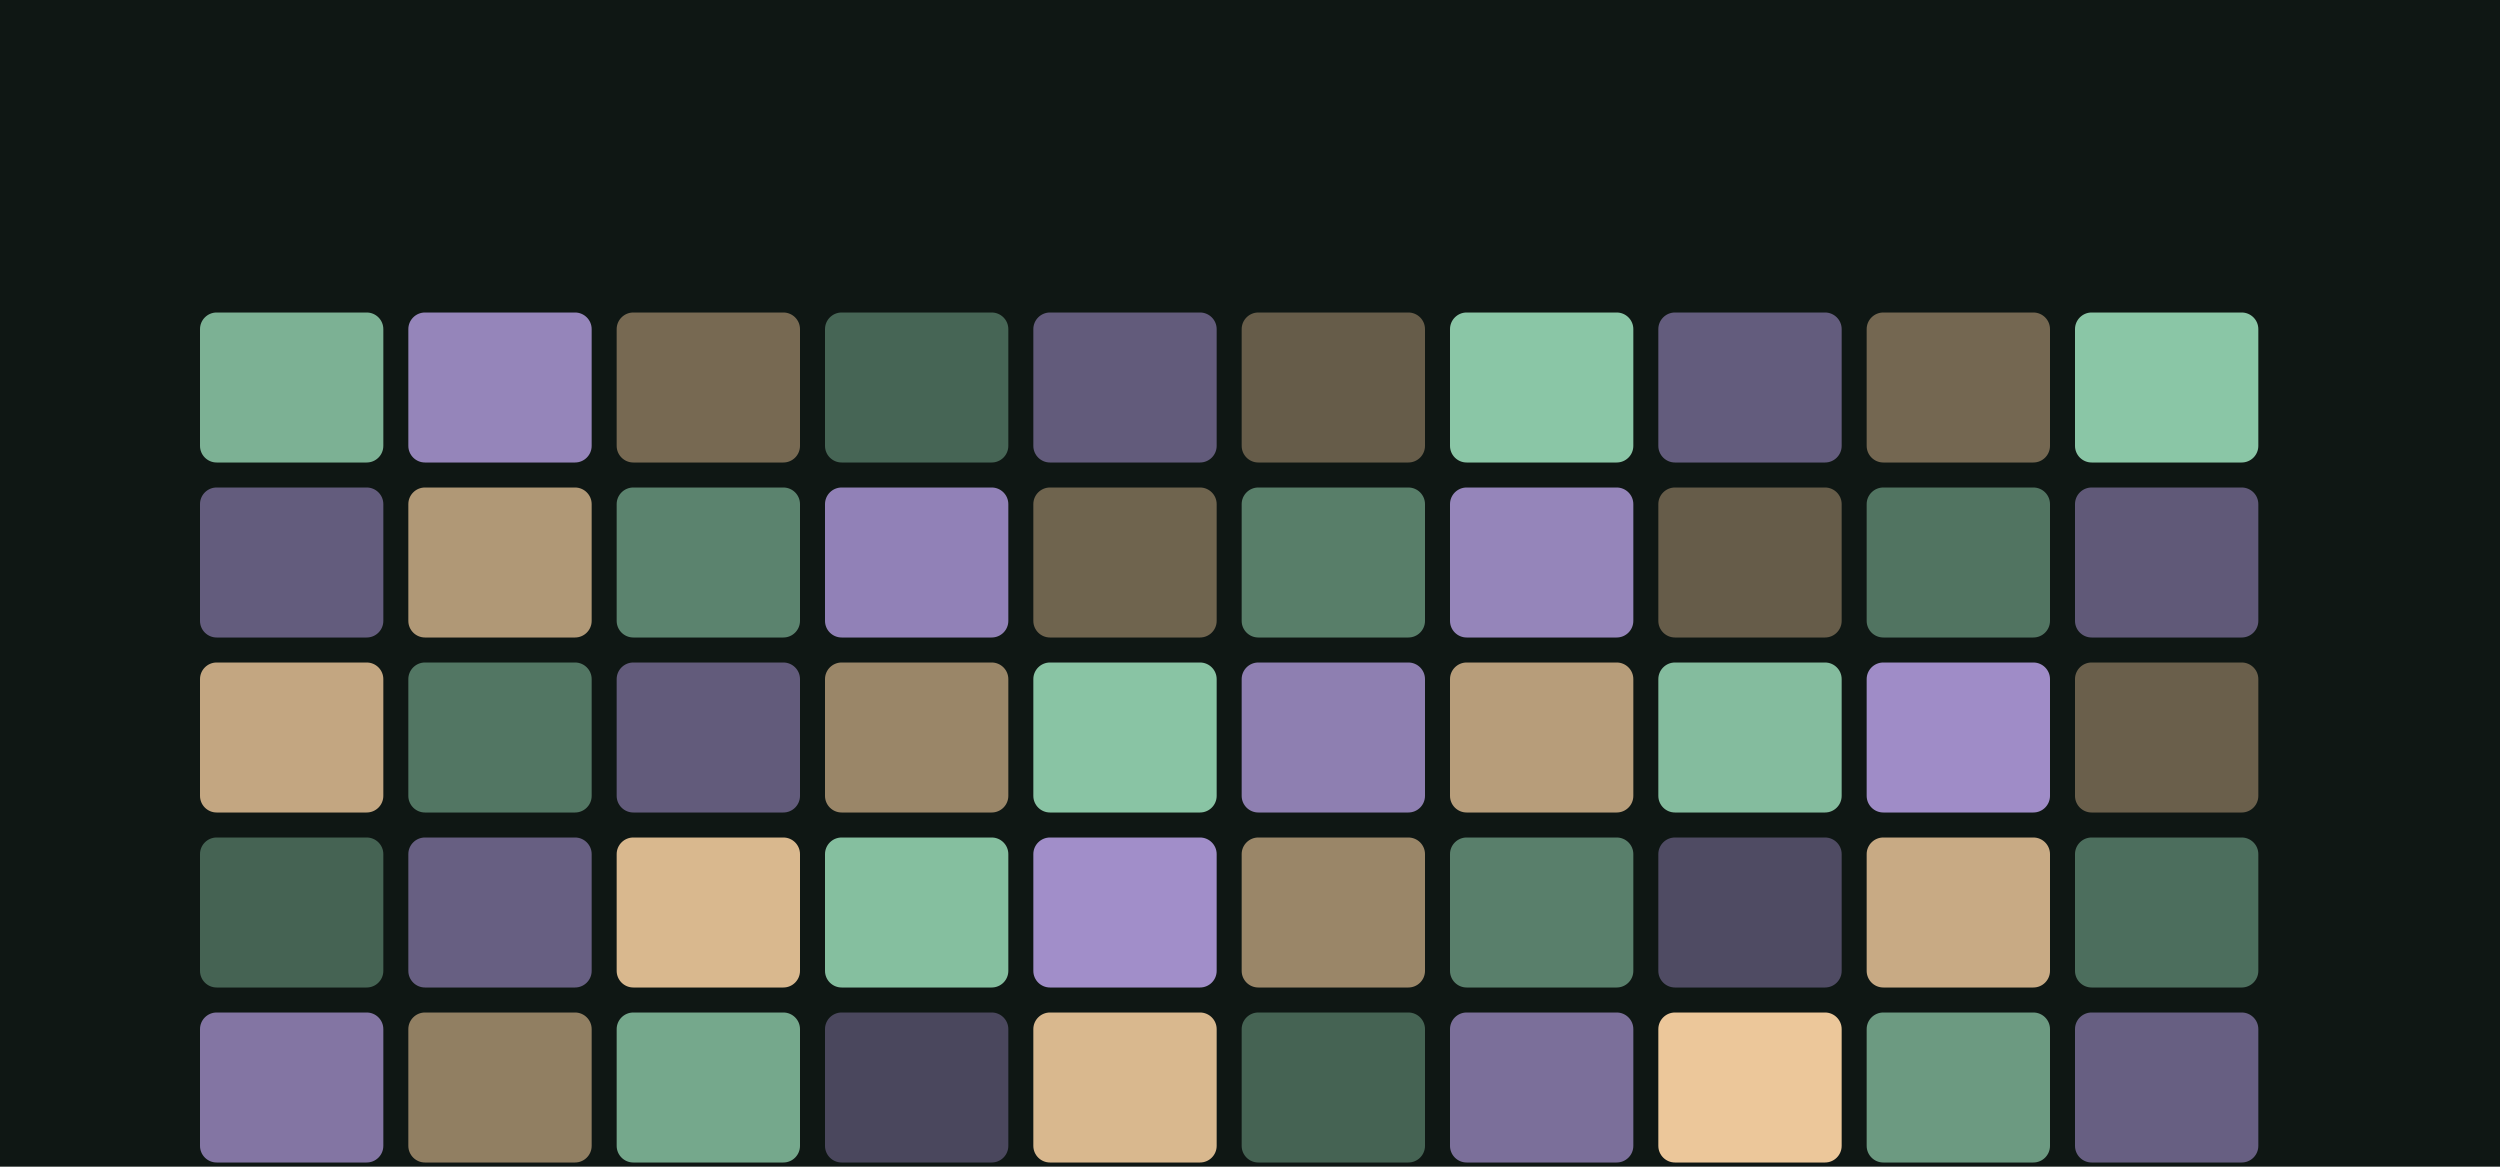
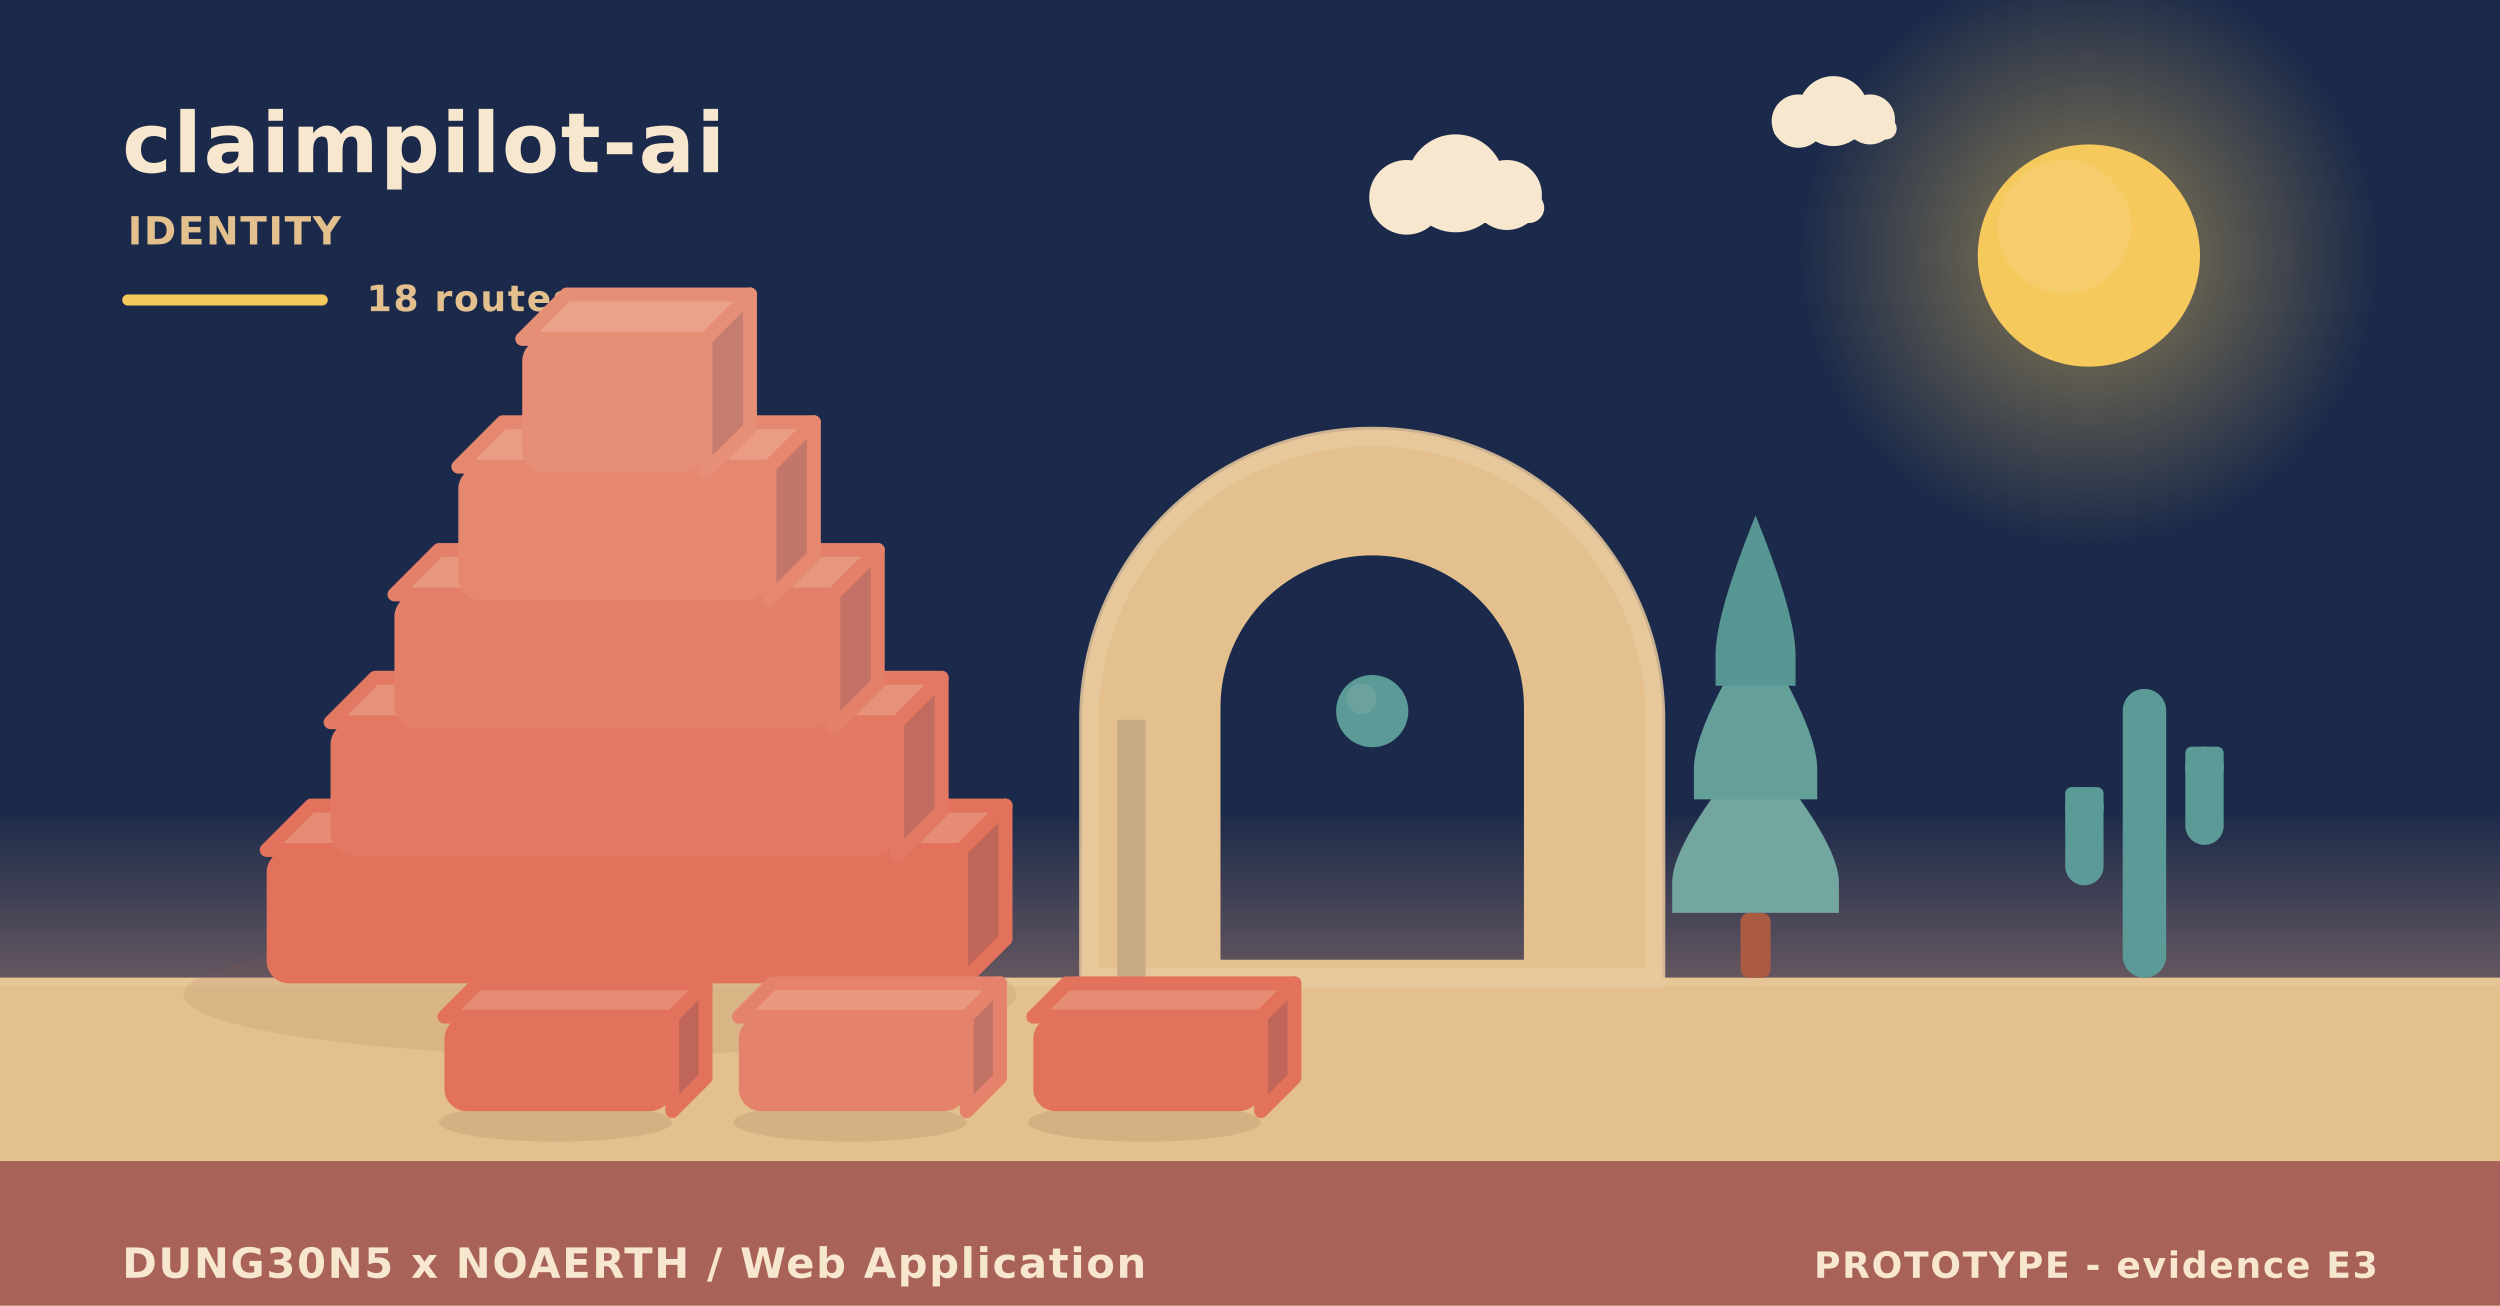
- <svg xmlns="http://www.w3.org/2000/svg" viewBox="0 0 1200 560" width="1200" height="560" role="img" aria-label="claimpilot-ai hero">
-   <rect width="1200" height="560" fill="#0f1714" />
-   <defs>
-     <linearGradient id="gh" x1="0" y1="0" x2="1" y2="1">
-       <stop offset="0%" stop-color="#95d5b2" />
-       <stop offset="100%" stop-color="#b8a1e6" />
-     </linearGradient>
-   </defs>
-   <rect x="96.00" y="150.00" width="88.00" height="72.00" rx="8.00" fill="#95d5b2" opacity="0.81" />
-   <rect x="196.00" y="150.00" width="88.00" height="72.00" rx="8.00" fill="#b8a1e6" opacity="0.79" />
-   <rect x="296.00" y="150.00" width="88.00" height="72.00" rx="8.00" fill="#ffd6a5" opacity="0.43" />
-   <rect x="396.00" y="150.00" width="88.00" height="72.00" rx="8.00" fill="#95d5b2" opacity="0.41" />
-   <rect x="496.00" y="150.00" width="88.00" height="72.00" rx="8.00" fill="#b8a1e6" opacity="0.49" />
-   <rect x="596.00" y="150.00" width="88.00" height="72.00" rx="8.00" fill="#ffd6a5" opacity="0.36" />
-   <rect x="696.00" y="150.00" width="88.00" height="72.00" rx="8.00" fill="#95d5b2" opacity="0.92" />
-   <rect x="796.00" y="150.00" width="88.00" height="72.00" rx="8.00" fill="#b8a1e6" opacity="0.50" />
-   <rect x="896.00" y="150.00" width="88.00" height="72.00" rx="8.00" fill="#ffd6a5" opacity="0.42" />
-   <rect x="996.00" y="150.00" width="88.00" height="72.00" rx="8.00" fill="#95d5b2" opacity="0.92" />
-   <rect x="96.00" y="234.00" width="88.00" height="72.00" rx="8.00" fill="#b8a1e6" opacity="0.50" />
-   <rect x="196.00" y="234.00" width="88.00" height="72.00" rx="8.00" fill="#ffd6a5" opacity="0.67" />
-   <rect x="296.00" y="234.00" width="88.00" height="72.00" rx="8.00" fill="#95d5b2" opacity="0.57" />
-   <rect x="396.00" y="234.00" width="88.00" height="72.00" rx="8.00" fill="#b8a1e6" opacity="0.77" />
-   <rect x="496.00" y="234.00" width="88.00" height="72.00" rx="8.00" fill="#ffd6a5" opacity="0.40" />
-   <rect x="596.00" y="234.00" width="88.00" height="72.00" rx="8.00" fill="#95d5b2" opacity="0.54" />
-   <rect x="696.00" y="234.00" width="88.00" height="72.00" rx="8.00" fill="#b8a1e6" opacity="0.79" />
-   <rect x="796.00" y="234.00" width="88.00" height="72.00" rx="8.00" fill="#ffd6a5" opacity="0.36" />
-   <rect x="896.00" y="234.00" width="88.00" height="72.00" rx="8.00" fill="#95d5b2" opacity="0.49" />
-   <rect x="996.00" y="234.00" width="88.00" height="72.00" rx="8.00" fill="#b8a1e6" opacity="0.48" />
-   <rect x="96.00" y="318.00" width="88.00" height="72.00" rx="8.00" fill="#ffd6a5" opacity="0.75" />
-   <rect x="196.00" y="318.00" width="88.00" height="72.00" rx="8.00" fill="#95d5b2" opacity="0.50" />
-   <rect x="296.00" y="318.00" width="88.00" height="72.00" rx="8.00" fill="#b8a1e6" opacity="0.49" />
-   <rect x="396.00" y="318.00" width="88.00" height="72.00" rx="8.00" fill="#ffd6a5" opacity="0.58" />
-   <rect x="496.00" y="318.00" width="88.00" height="72.00" rx="8.00" fill="#95d5b2" opacity="0.91" />
-   <rect x="596.00" y="318.00" width="88.00" height="72.00" rx="8.00" fill="#b8a1e6" opacity="0.75" />
-   <rect x="696.00" y="318.00" width="88.00" height="72.00" rx="8.00" fill="#ffd6a5" opacity="0.70" />
-   <rect x="796.00" y="318.00" width="88.00" height="72.00" rx="8.00" fill="#95d5b2" opacity="0.87" />
-   <rect x="896.00" y="318.00" width="88.00" height="72.00" rx="8.00" fill="#b8a1e6" opacity="0.85" />
-   <rect x="996.00" y="318.00" width="88.00" height="72.00" rx="8.00" fill="#ffd6a5" opacity="0.38" />
-   <rect x="96.00" y="402.00" width="88.00" height="72.00" rx="8.00" fill="#95d5b2" opacity="0.40" />
-   <rect x="196.00" y="402.00" width="88.00" height="72.00" rx="8.00" fill="#b8a1e6" opacity="0.52" />
-   <rect x="296.00" y="402.00" width="88.00" height="72.00" rx="8.00" fill="#ffd6a5" opacity="0.84" />
-   <rect x="396.00" y="402.00" width="88.00" height="72.00" rx="8.00" fill="#95d5b2" opacity="0.88" />
-   <rect x="496.00" y="402.00" width="88.00" height="72.00" rx="8.00" fill="#b8a1e6" opacity="0.86" />
-   <rect x="596.00" y="402.00" width="88.00" height="72.00" rx="8.00" fill="#ffd6a5" opacity="0.58" />
-   <rect x="696.00" y="402.00" width="88.00" height="72.00" rx="8.00" fill="#95d5b2" opacity="0.55" />
-   <rect x="796.00" y="402.00" width="88.00" height="72.00" rx="8.00" fill="#b8a1e6" opacity="0.38" />
-   <rect x="896.00" y="402.00" width="88.00" height="72.00" rx="8.00" fill="#ffd6a5" opacity="0.77" />
-   <rect x="996.00" y="402.00" width="88.00" height="72.00" rx="8.00" fill="#95d5b2" opacity="0.46" />
-   <rect x="96.00" y="486.00" width="88.00" height="72.00" rx="8.00" fill="#b8a1e6" opacity="0.68" />
-   <rect x="196.00" y="486.00" width="88.00" height="72.00" rx="8.00" fill="#ffd6a5" opacity="0.54" />
-   <rect x="296.00" y="486.00" width="88.00" height="72.00" rx="8.00" fill="#95d5b2" opacity="0.76" />
-   <rect x="396.00" y="486.00" width="88.00" height="72.00" rx="8.00" fill="#b8a1e6" opacity="0.35" />
-   <rect x="496.00" y="486.00" width="88.00" height="72.00" rx="8.00" fill="#ffd6a5" opacity="0.84" />
-   <rect x="596.00" y="486.00" width="88.00" height="72.00" rx="8.00" fill="#95d5b2" opacity="0.40" />
-   <rect x="696.00" y="486.00" width="88.00" height="72.00" rx="8.00" fill="#b8a1e6" opacity="0.64" />
-   <rect x="796.00" y="486.00" width="88.00" height="72.00" rx="8.00" fill="#ffd6a5" opacity="0.92" />
-   <rect x="896.00" y="486.00" width="88.00" height="72.00" rx="8.00" fill="#95d5b2" opacity="0.69" />
-   <rect x="996.00" y="486.00" width="88.00" height="72.00" rx="8.00" fill="#b8a1e6" opacity="0.52" />
+ <svg xmlns="http://www.w3.org/2000/svg" width="900" height="470" viewBox="0 0 900 470" role="img" aria-label="claimpilot-ai - identity">
+   <linearGradient id="skyh" x1="0" y1="0" x2="0" y2="1">
+     <stop offset="0" stop-color="#1b2a4a" />
+     <stop offset="0.62" stop-color="#1b2a4a" />
+     <stop offset="1" stop-color="#f3ad8a" />
+   </linearGradient>
+   <rect width="900" height="470" fill="url(#skyh)" />
+   <radialGradient id="sunh">
+     <stop offset="0.35" stop-color="#f5c95c" stop-opacity="0.34" />
+     <stop offset="1" stop-color="#f5c95c" stop-opacity="0" />
+   </radialGradient>
+   <circle cx="752" cy="92" r="104" fill="url(#sunh)" />
+   <circle cx="752" cy="92" r="40" fill="#f5c95c" />
+   <circle cx="743.2" cy="81.6" r="24" fill="#f5d27e" opacity="0.5" />
+   <g>
+     <circle cx="524" cy="66" r="17.64" fill="#f6e7ce" />
+     <circle cx="506.36" cy="71.04" r="13.44" fill="#f6e7ce" />
+     <circle cx="542.48" cy="70.2" r="12.6" fill="#f6e7ce" />
+     <rect x="493.76" y="69.36" width="62.16" height="10.92" rx="5.46" fill="#f6e7ce" />
+   </g>
+   <g>
+     <circle cx="660" cy="40" r="12.6" fill="#f6e7ce" />
+     <circle cx="647.4" cy="43.6" r="9.6" fill="#f6e7ce" />
+     <circle cx="673.2" cy="43" r="9" fill="#f6e7ce" />
+     <rect x="638.4" y="42.4" width="44.4" height="7.8" rx="3.9" fill="#f6e7ce" />
+   </g>
+   <rect x="0" y="352" width="900" height="118" fill="#e3c08d" />
+   <rect x="0" y="352" width="900" height="3" fill="#e6c596" />
+   <text x="44" y="62" font-family="Verdana,DejaVu Sans,sans-serif" font-size="30" font-weight="700" letter-spacing="0.6" fill="#f6e7ce" text-anchor="start">claimpilot-ai</text>
+   <text x="46" y="88" font-family="Verdana,DejaVu Sans,sans-serif" font-size="14" font-weight="700" letter-spacing="0.6" fill="#e3c08d" text-anchor="start">IDENTITY</text>
+   <rect x="44" y="106" width="74" height="4" rx="2" fill="#f5c95c" />
+   <text x="132" y="112" font-family="Verdana,DejaVu Sans,sans-serif" font-size="13" font-weight="700" letter-spacing="0.6" fill="#e3c08d" text-anchor="start">18 routes</text>
+   <ellipse cx="216" cy="358" rx="150" ry="22" fill="rgba(138,90,68,0.11)" />
+   <path d="M96,306 L346,306 L362,290 L112,290 Z" fill="#e68c74" stroke="#e2725b" stroke-width="5" stroke-linejoin="round" />
+   <path d="M346,306 L362,290 L362,338 L346,354 Z" fill="#c06658" stroke="#e2725b" stroke-width="5" stroke-linejoin="round" />
+   <rect x="96" y="306" width="250" height="48" rx="8" fill="#e2725b" />
+   <path d="M119,260 L323,260 L339,244 L135,244 Z" fill="#e7917a" stroke="#e37962" stroke-width="5" stroke-linejoin="round" />
+   <path d="M323,260 L339,244 L339,292 L323,308 Z" fill="#c16c5e" stroke="#e37962" stroke-width="5" stroke-linejoin="round" />
+   <rect x="119" y="260" width="204" height="48" rx="8" fill="#e37962" />
+   <path d="M142,214 L300,214 L316,198 L158,198 Z" fill="#e8977f" stroke="#e48069" stroke-width="5" stroke-linejoin="round" />
+   <path d="M300,214 L316,198 L316,246 L300,262 Z" fill="#c27164" stroke="#e48069" stroke-width="5" stroke-linejoin="round" />
+   <rect x="142" y="214" width="158" height="48" rx="8" fill="#e48069" />
+   <path d="M165,168 L277,168 L293,152 L181,152 Z" fill="#ea9c85" stroke="#e68770" stroke-width="5" stroke-linejoin="round" />
+   <path d="M277,168 L293,152 L293,200 L277,216 Z" fill="#c3776a" stroke="#e68770" stroke-width="5" stroke-linejoin="round" />
+   <rect x="165" y="168" width="112" height="48" rx="8" fill="#e68770" />
+   <path d="M188,122 L254,122 L270,106 L204,106 Z" fill="#eaa28a" stroke="#e78e77" stroke-width="5" stroke-linejoin="round" />
+   <path d="M254,122 L270,106 L270,154 L254,170 Z" fill="#c47d6f" stroke="#e78e77" stroke-width="5" stroke-linejoin="round" />
+   <rect x="188" y="122" width="66" height="48" rx="8" fill="#e78e77" />
+   <path d="M392,352 L392,259.12 A102,102 0 0 1 596,259.12 L596,352 Z M436.88,348 L436.88,254.55 A57.12,57.12 0 0 1 551.12,254.55 L551.12,348 Z" fill="#e3c08d" fill-rule="evenodd" stroke="#e3c08d" stroke-width="5" stroke-linejoin="round" />
+   <path d="M392,352 L392,259.12 A102,102 0 0 1 596,259.12 L596,352 Z" fill="none" stroke="#e8c99d" stroke-width="7" stroke-linecap="round" opacity="0.85" />
+   <rect x="402.2" y="259.12" width="10.2" height="92.88" fill="#c7ab84" />
+   <circle cx="494" cy="256" r="13" fill="#5b9a97" />
+   <circle cx="490.1" cy="251.58" r="5.46" fill="#7aa9a2" opacity="0.55" />
+   <rect x="626.6" y="328.64" width="10.8" height="23.36" rx="3" fill="#ac5b43" />
+   <path d="M632,267.32 Q602,302.89 602,317.6 Q602,328.64 602,328.64 L662,328.64 Q662,328.64 662,317.6 Q662,302.89 632,267.32 Z" fill="#74a6a0" />
+   <path d="M632,226.44 Q609.8,262.01 609.8,276.72 Q609.8,287.76 609.8,287.76 L654.2,287.76 Q654.2,287.76 654.2,276.72 Q654.2,262.01 632,226.44 Z" fill="#649f9a" />
+   <path d="M632,185.56 Q617.6,221.13 617.6,235.84 Q617.6,246.88 617.6,246.88 L646.4,246.88 Q646.4,246.88 646.4,235.84 Q646.4,221.13 632,185.56 Z" fill="#589694" />
+   <rect x="764.18" y="248" width="15.64" height="104" rx="7.82" fill="#5b9a97" />
+   <rect x="743.48" y="283.36" width="13.8" height="35.36" rx="6.9" fill="#5b9a97" />
+   <rect x="743.48" y="283.36" width="13.8" height="10.4" rx="2.3" fill="#5b9a97" />
+   <rect x="786.72" y="268.8" width="13.8" height="35.36" rx="6.9" fill="#5b9a97" />
+   <rect x="786.72" y="268.8" width="13.8" height="10.4" rx="2.3" fill="#5b9a97" />
+   <ellipse cx="200" cy="404" rx="42" ry="7" fill="rgba(138,90,68,0.15)" />
+   <path d="M160,366 L242,366 L254,354 L172,354 Z" fill="#e68c74" stroke="#e2725b" stroke-width="5" stroke-linejoin="round" />
+   <path d="M242,366 L254,354 L254,388 L242,400 Z" fill="#c06658" stroke="#e2725b" stroke-width="5" stroke-linejoin="round" />
+   <rect x="160" y="366" width="82" height="34" rx="8" fill="#e2725b" />
+   <ellipse cx="306" cy="404" rx="42" ry="7" fill="rgba(138,90,68,0.15)" />
+   <path d="M266,366 L348,366 L360,354 L278,354 Z" fill="#e99881" stroke="#e5826b" stroke-width="5" stroke-linejoin="round" />
+   <path d="M348,366 L360,354 L360,388 L348,400 Z" fill="#c37365" stroke="#e5826b" stroke-width="5" stroke-linejoin="round" />
+   <rect x="266" y="366" width="82" height="34" rx="8" fill="#e5826b" />
+   <ellipse cx="412" cy="404" rx="42" ry="7" fill="rgba(138,90,68,0.15)" />
+   <path d="M372,366 L454,366 L466,354 L384,354 Z" fill="#e68c74" stroke="#e2725b" stroke-width="5" stroke-linejoin="round" />
+   <path d="M454,366 L466,354 L466,388 L454,400 Z" fill="#c06658" stroke="#e2725b" stroke-width="5" stroke-linejoin="round" />
+   <rect x="372" y="366" width="82" height="34" rx="8" fill="#e2725b" />
+   <rect x="0" y="418" width="900" height="52" rx="0" fill="#a65c56" opacity="0.94" />
+   <text x="44" y="460" font-family="Verdana,DejaVu Sans,sans-serif" font-size="15" font-weight="700" letter-spacing="0.6" fill="#f6e7ce" text-anchor="start">DUNG30N5 x NOAERTH  /  Web Application</text>
+   <text x="856" y="460" font-family="Verdana,DejaVu Sans,sans-serif" font-size="13" font-weight="700" letter-spacing="0.6" fill="#f6e7ce" text-anchor="end">PROTOTYPE  -  evidence E3</text>
</svg>
